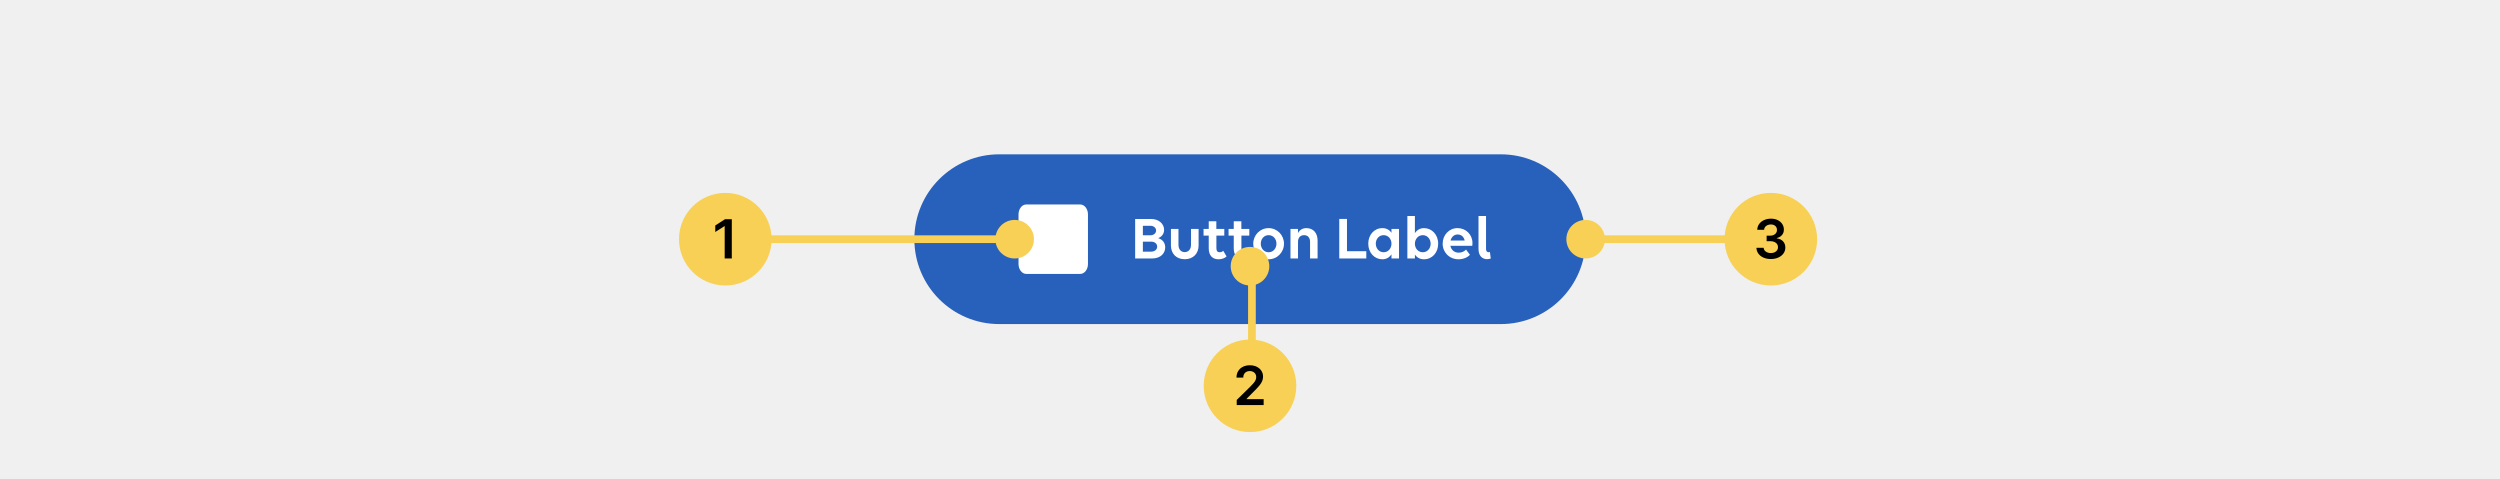
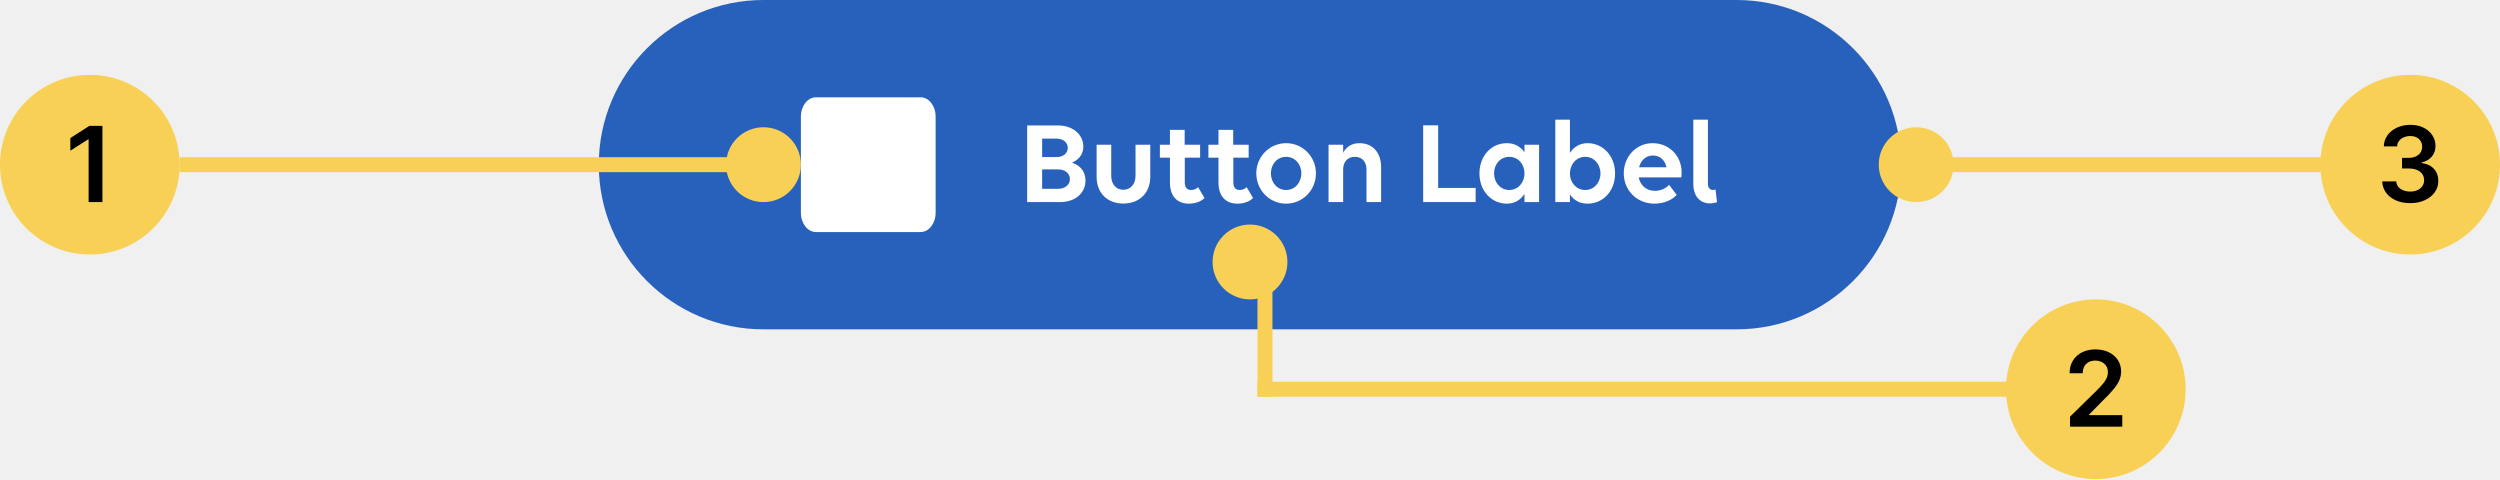
- <svg xmlns="http://www.w3.org/2000/svg" width="648" height="124" viewBox="0 0 648 124" fill="none">
-   <rect x="237" y="40" width="174" height="44" rx="22" fill="#2861BB" />
-   <path fill-rule="evenodd" clip-rule="evenodd" d="M264 55.571V68.429C264 69.843 264.9 71 266 71H280C281.1 71 282 69.843 282 68.429V55.571C282 54.157 281.1 53 280 53H266C264.9 53 264 54.157 264 55.571Z" fill="white" />
-   <path d="M294.231 67V56.76H298.359C300.279 56.76 301.735 57.928 301.735 59.592C301.735 60.792 300.903 61.448 300.215 61.736C301.223 62.04 302.023 62.84 302.023 64.12C302.023 65.656 300.823 67 298.599 67H294.231ZM298.167 58.52H296.231V60.984H298.167C299.047 60.984 299.655 60.472 299.655 59.752C299.655 59.032 299.031 58.52 298.167 58.52ZM298.391 62.632H296.231V65.224H298.391C299.287 65.224 299.943 64.68 299.943 63.928C299.943 63.176 299.287 62.632 298.391 62.632ZM305.46 59.336V63.48C305.46 64.6 306.1 65.352 307.076 65.352C308.052 65.352 308.708 64.6 308.708 63.48V59.336H310.676V63.624C310.676 65.768 309.236 67.192 307.076 67.192C304.916 67.192 303.508 65.768 303.508 63.624V59.336H305.46ZM311.96 61.064V59.336H313.304V57.352H315.272V59.336H317.336V61.064H315.288V64.328C315.288 65.048 315.576 65.384 316.152 65.384C316.52 65.384 316.872 65.224 317.064 65L317.928 66.456C317.512 66.872 316.792 67.208 315.848 67.208C314.296 67.208 313.304 66.248 313.304 64.376V61.064H311.96ZM318.445 61.064V59.336H319.789V57.352H321.757V59.336H323.821V61.064H321.773V64.328C321.773 65.048 322.061 65.384 322.637 65.384C323.005 65.384 323.357 65.224 323.549 65L324.413 66.456C323.997 66.872 323.277 67.208 322.333 67.208C320.781 67.208 319.789 66.248 319.789 64.376V61.064H318.445ZM328.826 67.208C326.602 67.208 324.842 65.4 324.842 63.16C324.842 60.936 326.602 59.128 328.826 59.128C331.05 59.128 332.81 60.936 332.81 63.16C332.81 65.4 331.05 67.208 328.826 67.208ZM328.826 65.384C330.01 65.384 330.858 64.392 330.858 63.16C330.858 61.928 330.01 60.952 328.826 60.952C327.642 60.952 326.794 61.928 326.794 63.16C326.794 64.392 327.642 65.384 328.826 65.384ZM334.494 67V59.336H336.446V60.424C336.846 59.608 337.614 59.128 338.622 59.128C340.382 59.128 341.518 60.36 341.518 62.36V67H339.566V62.648C339.566 61.608 338.974 60.952 338.014 60.952C337.054 60.952 336.446 61.608 336.446 62.648V67H334.494ZM347.137 67V56.744H349.137V65.112H354.145V67H347.137ZM358.319 67.208C356.303 67.208 354.655 65.56 354.655 63.16C354.655 60.856 356.207 59.128 358.319 59.128C359.359 59.128 360.159 59.592 360.671 60.344V59.336H362.623V67H360.671V65.912C360.159 66.696 359.359 67.208 358.319 67.208ZM358.639 65.384C359.823 65.384 360.671 64.392 360.671 63.16C360.671 61.928 359.823 60.952 358.639 60.952C357.455 60.952 356.607 61.928 356.607 63.16C356.607 64.392 357.455 65.384 358.639 65.384ZM369.095 59.128C371.111 59.128 372.775 60.776 372.775 63.176C372.775 65.48 371.223 67.208 369.095 67.208C368.055 67.208 367.255 66.744 366.743 65.976V67H364.791V55.992H366.743V60.424C367.255 59.64 368.055 59.128 369.095 59.128ZM368.791 60.952C367.607 60.952 366.743 61.944 366.743 63.176C366.743 64.408 367.607 65.384 368.791 65.384C369.959 65.384 370.823 64.408 370.823 63.176C370.823 61.944 369.959 60.952 368.791 60.952ZM378.048 67.208C375.664 67.208 373.936 65.4 373.936 63.16C373.936 60.936 375.584 59.128 377.792 59.128C379.984 59.128 381.664 60.808 381.664 63.016C381.664 63.272 381.648 63.576 381.616 63.704H375.936C376.144 64.76 376.944 65.496 378.112 65.496C378.896 65.496 379.552 65.16 380 64.696L381.008 66.04C380.416 66.696 379.328 67.208 378.048 67.208ZM377.824 60.776C376.896 60.776 376.224 61.416 375.984 62.344H379.648C379.408 61.32 378.72 60.776 377.824 60.776ZM386.189 65.304L386.397 67.016C386.109 67.112 385.741 67.176 385.453 67.176C384.349 67.176 383.229 66.472 383.229 64.52V55.992H385.181V64.568C385.181 65.16 385.517 65.384 385.869 65.384C385.965 65.384 386.093 65.352 386.189 65.304Z" fill="white" />
-   <rect x="325.5" y="73" width="30" height="2" transform="rotate(90 325.5 73)" fill="#F7D055" />
-   <rect x="176" y="50" width="24" height="24" rx="12" fill="#F7D055" />
-   <path d="M189.683 56.818V67H187.838V58.613H187.779L185.397 60.134V58.444L187.928 56.818H189.683Z" fill="black" />
-   <rect x="312" y="88" width="24" height="24" rx="12" fill="#F7D055" />
-   <path d="M320.557 105V103.668L324.092 100.202C324.43 99.861 324.712 99.558 324.937 99.293C325.163 99.028 325.332 98.771 325.444 98.522C325.557 98.273 325.613 98.008 325.613 97.727C325.613 97.405 325.54 97.13 325.395 96.901C325.249 96.669 325.048 96.49 324.793 96.364C324.538 96.238 324.248 96.175 323.923 96.175C323.588 96.175 323.295 96.245 323.043 96.384C322.791 96.52 322.596 96.714 322.456 96.966C322.32 97.218 322.252 97.518 322.252 97.866H320.498C320.498 97.219 320.645 96.658 320.94 96.18C321.235 95.703 321.641 95.334 322.158 95.072C322.678 94.81 323.275 94.679 323.948 94.679C324.631 94.679 325.23 94.807 325.748 95.062C326.265 95.317 326.666 95.667 326.951 96.111C327.239 96.555 327.383 97.062 327.383 97.632C327.383 98.013 327.31 98.388 327.164 98.756C327.019 99.124 326.762 99.531 326.394 99.979C326.029 100.426 325.517 100.968 324.858 101.604L323.103 103.389V103.459H327.537V105H320.557Z" fill="black" />
-   <rect x="447" y="50" width="24" height="24" rx="12" fill="#F7D055" />
-   <path d="M458.999 67.139C458.283 67.139 457.647 67.017 457.09 66.771C456.537 66.526 456.099 66.185 455.778 65.747C455.456 65.31 455.286 64.804 455.266 64.231H457.135C457.152 64.506 457.243 64.746 457.408 64.952C457.574 65.154 457.795 65.311 458.07 65.424C458.345 65.537 458.653 65.593 458.994 65.593C459.359 65.593 459.682 65.53 459.964 65.404C460.246 65.275 460.466 65.096 460.625 64.867C460.784 64.638 460.862 64.375 460.859 64.077C460.862 63.769 460.783 63.497 460.62 63.261C460.458 63.026 460.222 62.842 459.914 62.709C459.609 62.577 459.241 62.511 458.81 62.511H457.911V61.089H458.81C459.165 61.089 459.475 61.028 459.74 60.905C460.009 60.782 460.219 60.61 460.372 60.388C460.524 60.162 460.599 59.902 460.595 59.607C460.599 59.319 460.534 59.069 460.401 58.856C460.272 58.641 460.088 58.474 459.85 58.354C459.614 58.235 459.337 58.175 459.019 58.175C458.708 58.175 458.419 58.232 458.154 58.344C457.889 58.457 457.675 58.618 457.513 58.827C457.35 59.032 457.264 59.278 457.254 59.562H455.479C455.493 58.992 455.657 58.492 455.972 58.061C456.29 57.627 456.714 57.289 457.244 57.047C457.775 56.802 458.37 56.679 459.029 56.679C459.709 56.679 460.299 56.807 460.799 57.062C461.303 57.314 461.692 57.653 461.967 58.081C462.243 58.508 462.38 58.981 462.38 59.498C462.383 60.071 462.214 60.552 461.873 60.94C461.535 61.327 461.091 61.581 460.541 61.7V61.78C461.256 61.879 461.805 62.144 462.186 62.575C462.571 63.003 462.761 63.535 462.758 64.171C462.758 64.741 462.595 65.252 462.271 65.702C461.949 66.15 461.505 66.501 460.938 66.756C460.375 67.012 459.729 67.139 458.999 67.139Z" fill="black" />
-   <rect x="198" y="61" width="62" height="2" fill="#F7D055" />
-   <circle cx="263" cy="62" r="5" fill="#F7D055" />
-   <circle cx="411" cy="62" r="5" fill="#F7D055" />
-   <circle cx="324" cy="69" r="5" fill="#F7D055" />
-   <rect x="411" y="61" width="37" height="2" fill="#F7D055" />
+ <svg xmlns="http://www.w3.org/2000/svg" width="334" height="64" viewBox="0 0 334 64" fill="none">
+   <g clip-path="url(#clip0_6330_34110)">
+     <path d="M232 0H102C89.85 0 80 9.85 80 22C80 34.15 89.85 44 102 44H232C244.15 44 254 34.15 254 22C254 9.85 244.15 0 232 0Z" fill="#2861BB" />
+     <path fill-rule="evenodd" clip-rule="evenodd" d="M107 15.571V28.429C107 29.843 107.9 31 109 31H123C124.1 31 125 29.843 125 28.429V15.571C125 14.157 124.1 13 123 13H109C107.9 13 107 14.157 107 15.571Z" fill="white" />
+     <path d="M137.23 27V16.76H141.358C143.278 16.76 144.734 17.928 144.734 19.592C144.734 20.792 143.902 21.448 143.214 21.736C144.222 22.04 145.022 22.84 145.022 24.12C145.022 25.656 143.822 27 141.598 27H137.23ZM141.166 18.52H139.23V20.984H141.166C142.046 20.984 142.654 20.472 142.654 19.752C142.654 19.032 142.03 18.52 141.166 18.52ZM141.39 22.632H139.23V25.224H141.39C142.286 25.224 142.942 24.68 142.942 23.928C142.942 23.176 142.286 22.632 141.39 22.632ZM148.459 19.336V23.48C148.459 24.6 149.099 25.352 150.075 25.352C151.051 25.352 151.707 24.6 151.707 23.48V19.336H153.675V23.624C153.675 25.768 152.235 27.192 150.075 27.192C147.915 27.192 146.507 25.768 146.507 23.624V19.336H148.459ZM154.959 21.064V19.336H156.303V17.352H158.271V19.336H160.335V21.064H158.287V24.328C158.287 25.048 158.575 25.384 159.151 25.384C159.519 25.384 159.871 25.224 160.063 25L160.927 26.456C160.511 26.872 159.791 27.208 158.847 27.208C157.295 27.208 156.303 26.248 156.303 24.376V21.064H154.959ZM161.444 21.064V19.336H162.788V17.352H164.756V19.336H166.82V21.064H164.772V24.328C164.772 25.048 165.06 25.384 165.636 25.384C166.004 25.384 166.356 25.224 166.548 25L167.412 26.456C166.996 26.872 166.276 27.208 165.332 27.208C163.78 27.208 162.788 26.248 162.788 24.376V21.064H161.444ZM171.825 27.208C169.601 27.208 167.841 25.4 167.841 23.16C167.841 20.936 169.601 19.128 171.825 19.128C174.049 19.128 175.809 20.936 175.809 23.16C175.809 25.4 174.049 27.208 171.825 27.208ZM171.825 25.384C173.009 25.384 173.857 24.392 173.857 23.16C173.857 21.928 173.009 20.952 171.825 20.952C170.641 20.952 169.793 21.928 169.793 23.16C169.793 24.392 170.641 25.384 171.825 25.384ZM177.493 27V19.336H179.445V20.424C179.845 19.608 180.613 19.128 181.621 19.128C183.381 19.128 184.517 20.36 184.517 22.36V27H182.565V22.648C182.565 21.608 181.973 20.952 181.013 20.952C180.053 20.952 179.445 21.608 179.445 22.648V27H177.493ZM190.136 27V16.744H192.136V25.112H197.144V27H190.136ZM201.318 27.208C199.302 27.208 197.654 25.56 197.654 23.16C197.654 20.856 199.206 19.128 201.318 19.128C202.358 19.128 203.158 19.592 203.67 20.344V19.336H205.622V27H203.67V25.912C203.158 26.696 202.358 27.208 201.318 27.208ZM201.638 25.384C202.822 25.384 203.67 24.392 203.67 23.16C203.67 21.928 202.822 20.952 201.638 20.952C200.454 20.952 199.606 21.928 199.606 23.16C199.606 24.392 200.454 25.384 201.638 25.384ZM212.094 19.128C214.11 19.128 215.774 20.776 215.774 23.176C215.774 25.48 214.222 27.208 212.094 27.208C211.054 27.208 210.254 26.744 209.742 25.976V27H207.79V15.992H209.742V20.424C210.254 19.64 211.054 19.128 212.094 19.128ZM211.79 20.952C210.606 20.952 209.742 21.944 209.742 23.176C209.742 24.408 210.606 25.384 211.79 25.384C212.958 25.384 213.822 24.408 213.822 23.176C213.822 21.944 212.958 20.952 211.79 20.952ZM221.047 27.208C218.663 27.208 216.935 25.4 216.935 23.16C216.935 20.936 218.583 19.128 220.791 19.128C222.983 19.128 224.663 20.808 224.663 23.016C224.663 23.272 224.647 23.576 224.615 23.704H218.935C219.143 24.76 219.943 25.496 221.111 25.496C221.895 25.496 222.551 25.16 222.999 24.696L224.007 26.04C223.415 26.696 222.327 27.208 221.047 27.208ZM220.823 20.776C219.895 20.776 219.223 21.416 218.983 22.344H222.647C222.407 21.32 221.719 20.776 220.823 20.776ZM229.188 25.304L229.396 27.016C229.108 27.112 228.74 27.176 228.452 27.176C227.348 27.176 226.228 26.472 226.228 24.52V15.992H228.18V24.568C228.18 25.16 228.516 25.384 228.868 25.384C228.964 25.384 229.092 25.352 229.188 25.304Z" fill="white" />
+     <path d="M170 53V34H168V53H170Z" fill="#F7D055" />
+     <path d="M24 22C24 15.373 18.627 10 12 10C5.373 10 0 15.373 0 22C0 28.627 5.373 34 12 34C18.627 34 24 28.627 24 22Z" fill="#F7D055" />
+     <path d="M13.684 16.818V27H11.839V18.613H11.78L9.398 20.134V18.444L11.929 16.818H13.684Z" fill="black" />
+     <path d="M292 52C292 45.373 286.627 40 280 40C273.373 40 268 45.373 268 52C268 58.627 273.373 64 280 64C286.627 64 292 58.627 292 52Z" fill="#F7D055" />
+     <path d="M276.555 57V55.668L280.09 52.202C280.428 51.861 280.71 51.558 280.935 51.293C281.161 51.028 281.33 50.771 281.442 50.522C281.555 50.273 281.611 50.008 281.611 49.727C281.611 49.405 281.538 49.13 281.393 48.901C281.247 48.669 281.046 48.49 280.791 48.364C280.536 48.238 280.246 48.175 279.921 48.175C279.586 48.175 279.293 48.245 279.041 48.384C278.789 48.52 278.594 48.714 278.454 48.966C278.318 49.218 278.25 49.518 278.25 49.866H276.496C276.496 49.219 276.643 48.658 276.938 48.18C277.233 47.703 277.639 47.334 278.156 47.072C278.676 46.81 279.273 46.679 279.946 46.679C280.629 46.679 281.228 46.807 281.746 47.062C282.263 47.317 282.664 47.667 282.949 48.111C283.237 48.555 283.381 49.062 283.381 49.632C283.381 50.013 283.308 50.388 283.162 50.756C283.017 51.124 282.76 51.531 282.392 51.979C282.027 52.426 281.515 52.968 280.856 53.604L279.101 55.389V55.459H283.535V57H276.555Z" fill="black" />
+     <path d="M334 22C334 15.373 328.627 10 322 10C315.373 10 310 15.373 310 22C310 28.627 315.373 34 322 34C328.627 34 334 28.627 334 22Z" fill="#F7D055" />
+     <path d="M321.999 27.139C321.283 27.139 320.647 27.017 320.09 26.771C319.537 26.526 319.099 26.185 318.778 25.747C318.456 25.31 318.286 24.804 318.266 24.231H320.135C320.152 24.506 320.243 24.746 320.408 24.952C320.574 25.154 320.795 25.311 321.07 25.424C321.345 25.537 321.653 25.593 321.994 25.593C322.359 25.593 322.682 25.53 322.964 25.404C323.246 25.275 323.466 25.096 323.625 24.867C323.784 24.639 323.862 24.375 323.859 24.077C323.862 23.768 323.783 23.497 323.62 23.261C323.458 23.026 323.222 22.842 322.914 22.709C322.609 22.577 322.241 22.511 321.81 22.511H320.911V21.089H321.81C322.165 21.089 322.475 21.027 322.74 20.905C323.009 20.782 323.219 20.61 323.372 20.388C323.524 20.162 323.599 19.902 323.595 19.607C323.599 19.319 323.534 19.069 323.401 18.857C323.272 18.641 323.088 18.474 322.85 18.354C322.614 18.235 322.337 18.175 322.019 18.175C321.708 18.175 321.419 18.232 321.154 18.345C320.889 18.457 320.675 18.618 320.513 18.827C320.35 19.032 320.264 19.277 320.254 19.562H318.479C318.493 18.992 318.657 18.492 318.972 18.061C319.29 17.627 319.714 17.289 320.244 17.047C320.775 16.802 321.37 16.679 322.029 16.679C322.709 16.679 323.299 16.807 323.799 17.062C324.303 17.314 324.692 17.653 324.967 18.081C325.243 18.509 325.38 18.981 325.38 19.498C325.383 20.071 325.214 20.552 324.873 20.94C324.535 21.327 324.091 21.581 323.541 21.7V21.78C324.256 21.879 324.805 22.144 325.186 22.575C325.571 23.003 325.761 23.535 325.758 24.171C325.758 24.741 325.595 25.252 325.271 25.702C324.949 26.15 324.505 26.501 323.938 26.756C323.375 27.012 322.729 27.139 321.999 27.139Z" fill="black" />
+     <path d="M270 51H168V53H270V51Z" fill="#F7D055" />
+     <path d="M104 21H24V23H104V21Z" fill="#F7D055" />
+     <path d="M102 27C104.761 27 107 24.761 107 22C107 19.239 104.761 17 102 17C99.239 17 97 19.239 97 22C97 24.761 99.239 27 102 27Z" fill="#F7D055" />
+     <path d="M256 27C258.761 27 261 24.761 261 22C261 19.239 258.761 17 256 17C253.239 17 251 19.239 251 22C251 24.761 253.239 27 256 27Z" fill="#F7D055" />
+     <path d="M167 40C169.761 40 172 37.761 172 35C172 32.239 169.761 30 167 30C164.239 30 162 32.239 162 35C162 37.761 164.239 40 167 40Z" fill="#F7D055" />
+     <path d="M314 21H254V23H314V21Z" fill="#F7D055" />
+   </g>
+   <defs>
+     <clipPath id="clip0_6330_34110">
+       <rect width="334" height="64" fill="white" />
+     </clipPath>
+   </defs>
</svg>
